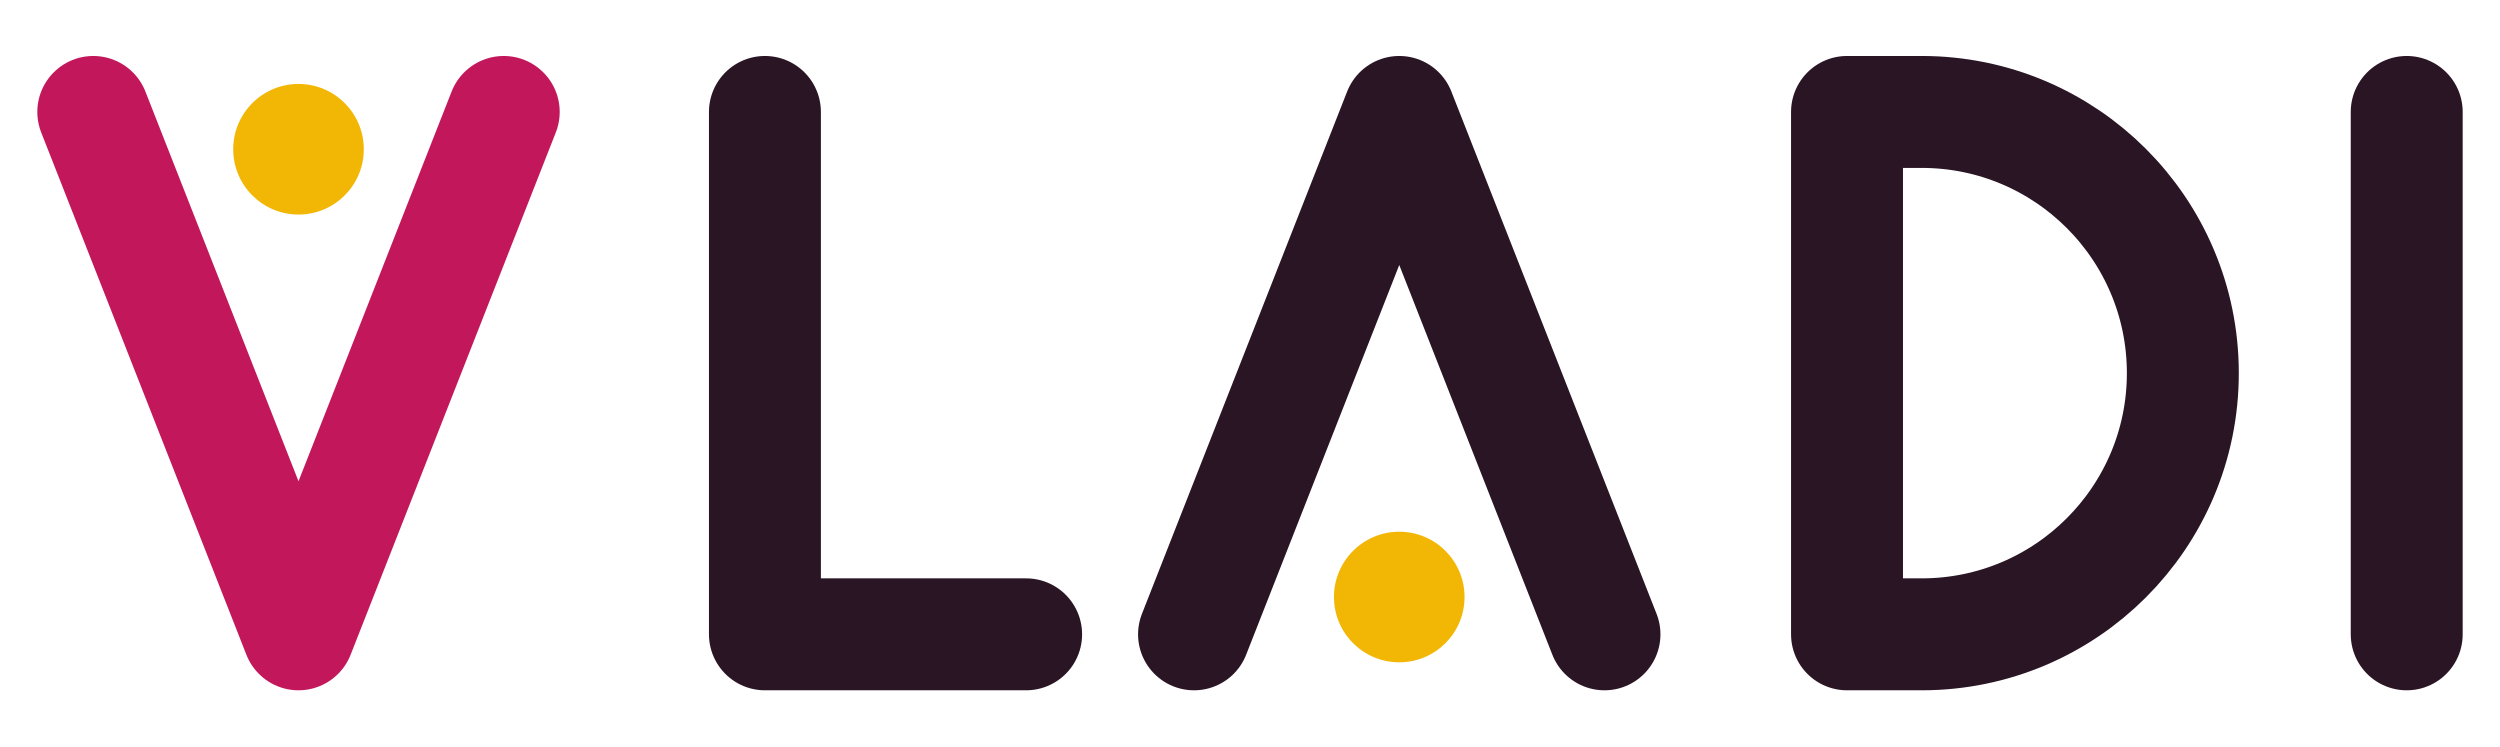
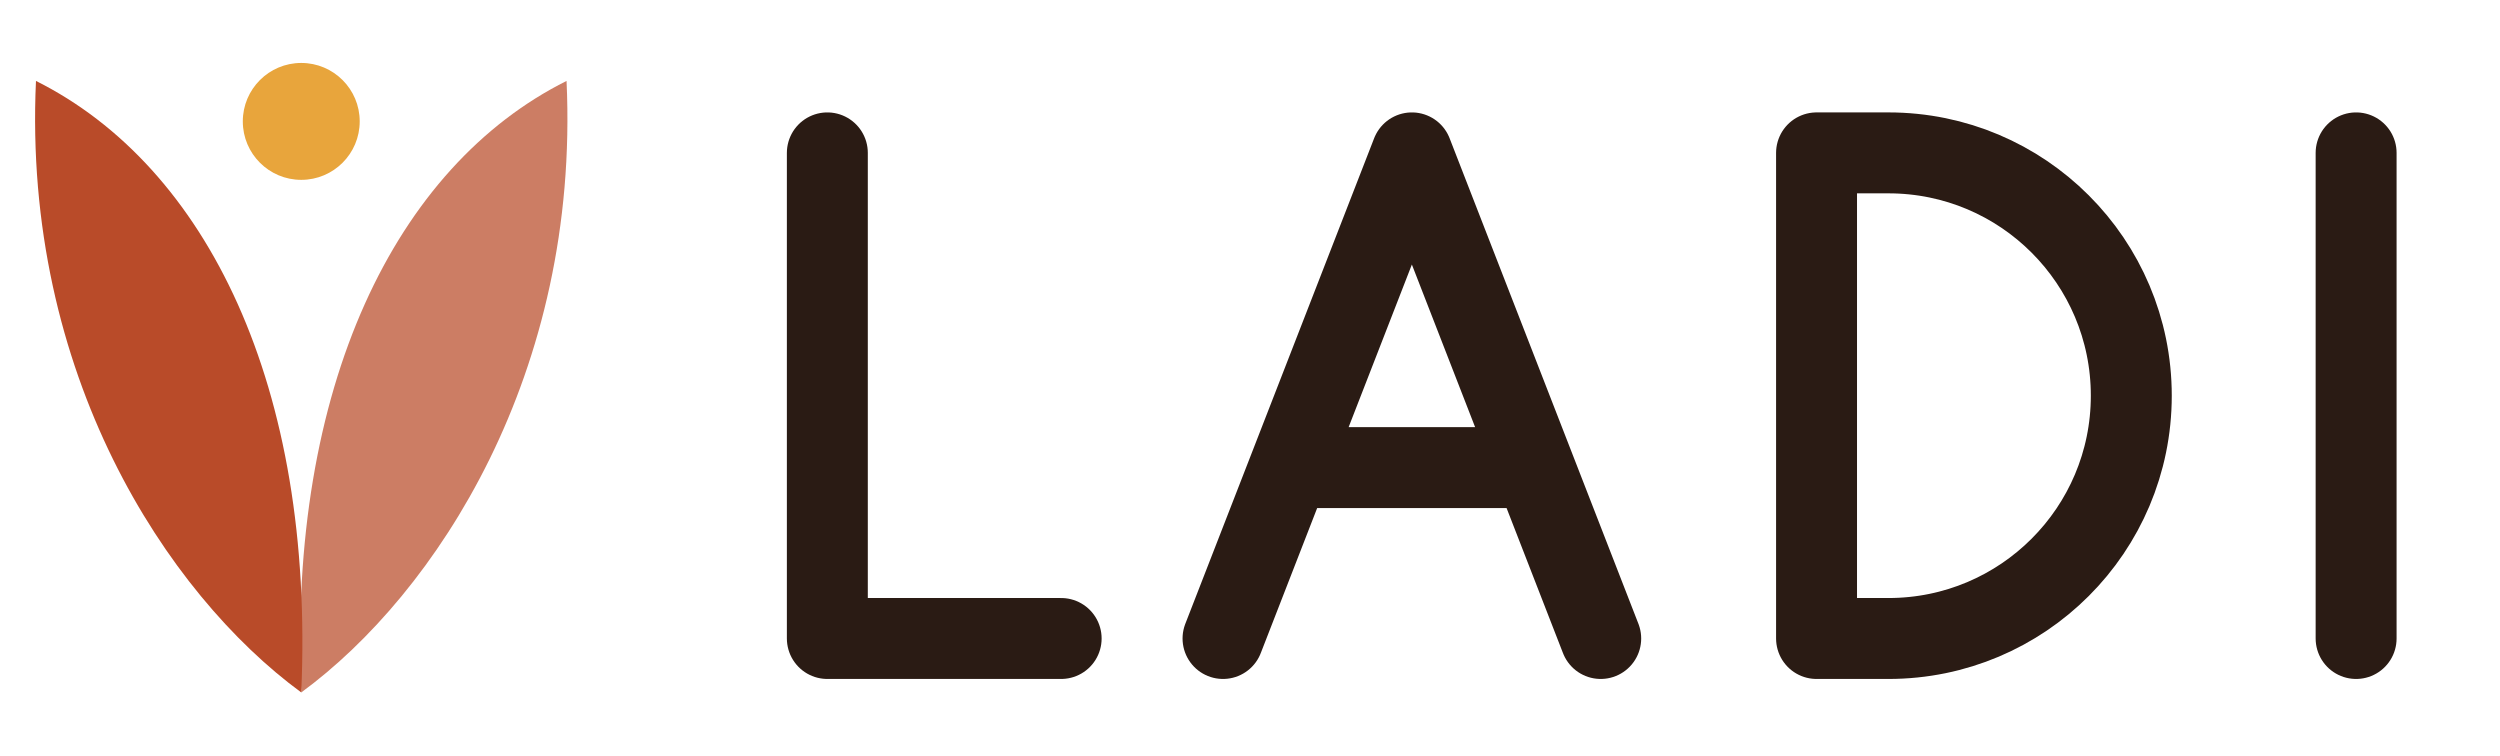
- <svg xmlns="http://www.w3.org/2000/svg" viewBox="0 0 268 80" width="536" height="160" fill="none" stroke="#2a1524" stroke-width="12" stroke-linecap="round" stroke-linejoin="round">
-   <path d="M10 12 L32 68 L54 12" stroke="#c2185b" />
-   <circle cx="32" cy="16" r="7" fill="#f2b705" stroke="none" />
-   <path d="M82 12 V68 H110" />
-   <path d="M128 68 L150 12 L172 68" />
-   <circle cx="150" cy="64" r="7" fill="#f2b705" stroke="none" />
-   <path d="M198 12 V68 H206 A28 28 0 0 0 206 12 Z" />
-   <path d="M258 12 V68" />
+ <svg xmlns="http://www.w3.org/2000/svg" viewBox="0 0 278 84" width="556" height="168" fill="none" stroke="#2A1B14" stroke-width="9" stroke-linecap="round" stroke-linejoin="round">
+   <path d="M33.5 77 C18.5 66 2.5 41.5 4 9 C23 18.5 35 43 33.5 77 Z" fill="#B94B29" stroke="none" />
+   <path d="M33.5 77 C48.5 66 64.5 41.5 63 9 C44 18.5 32 43 33.5 77 Z" fill="#B94B29" fill-opacity=".72" stroke="none" />
+   <circle cx="33.5" cy="13.5" r="6.5" fill="#E8A53C" stroke="none" />
+   <path d="M92 17 V71 H118" />
+   <path d="M136 71 L157 17 L178 71 M144 52 H170" />
+   <path d="M202 17 V71 H210 A27 27 0 0 0 210 17 Z" />
+   <path d="M262 17 V71" />
</svg>
